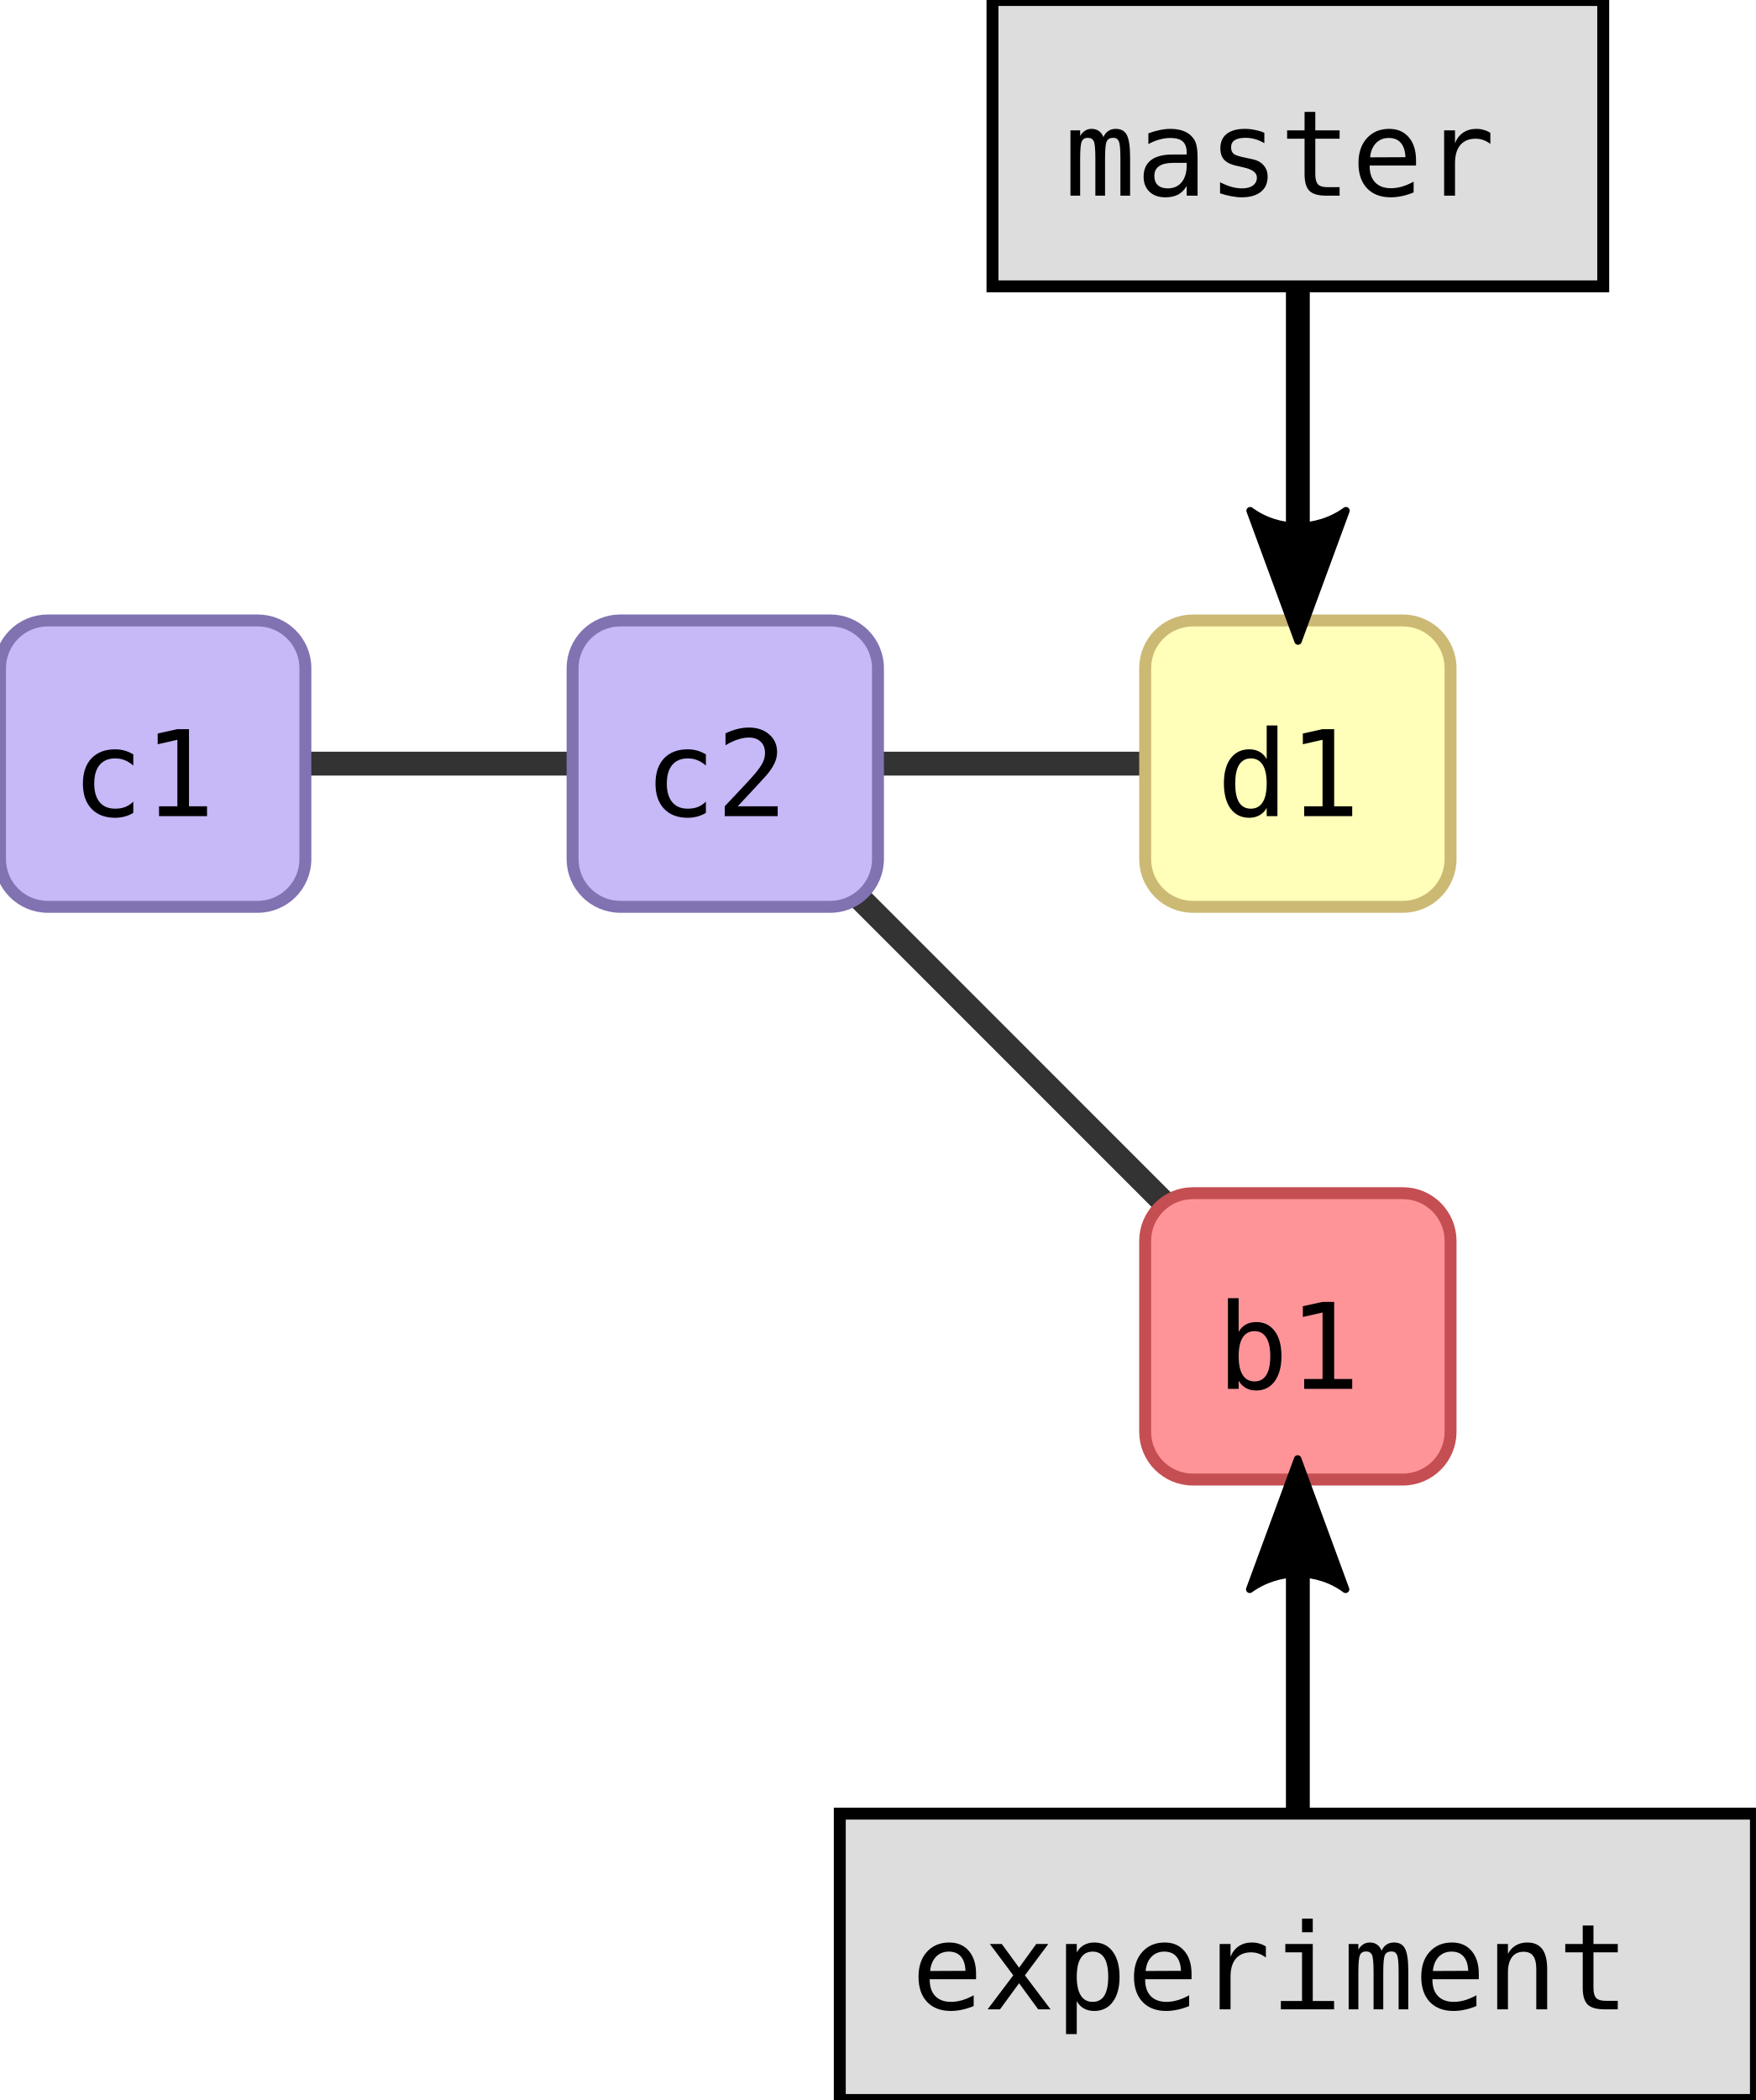
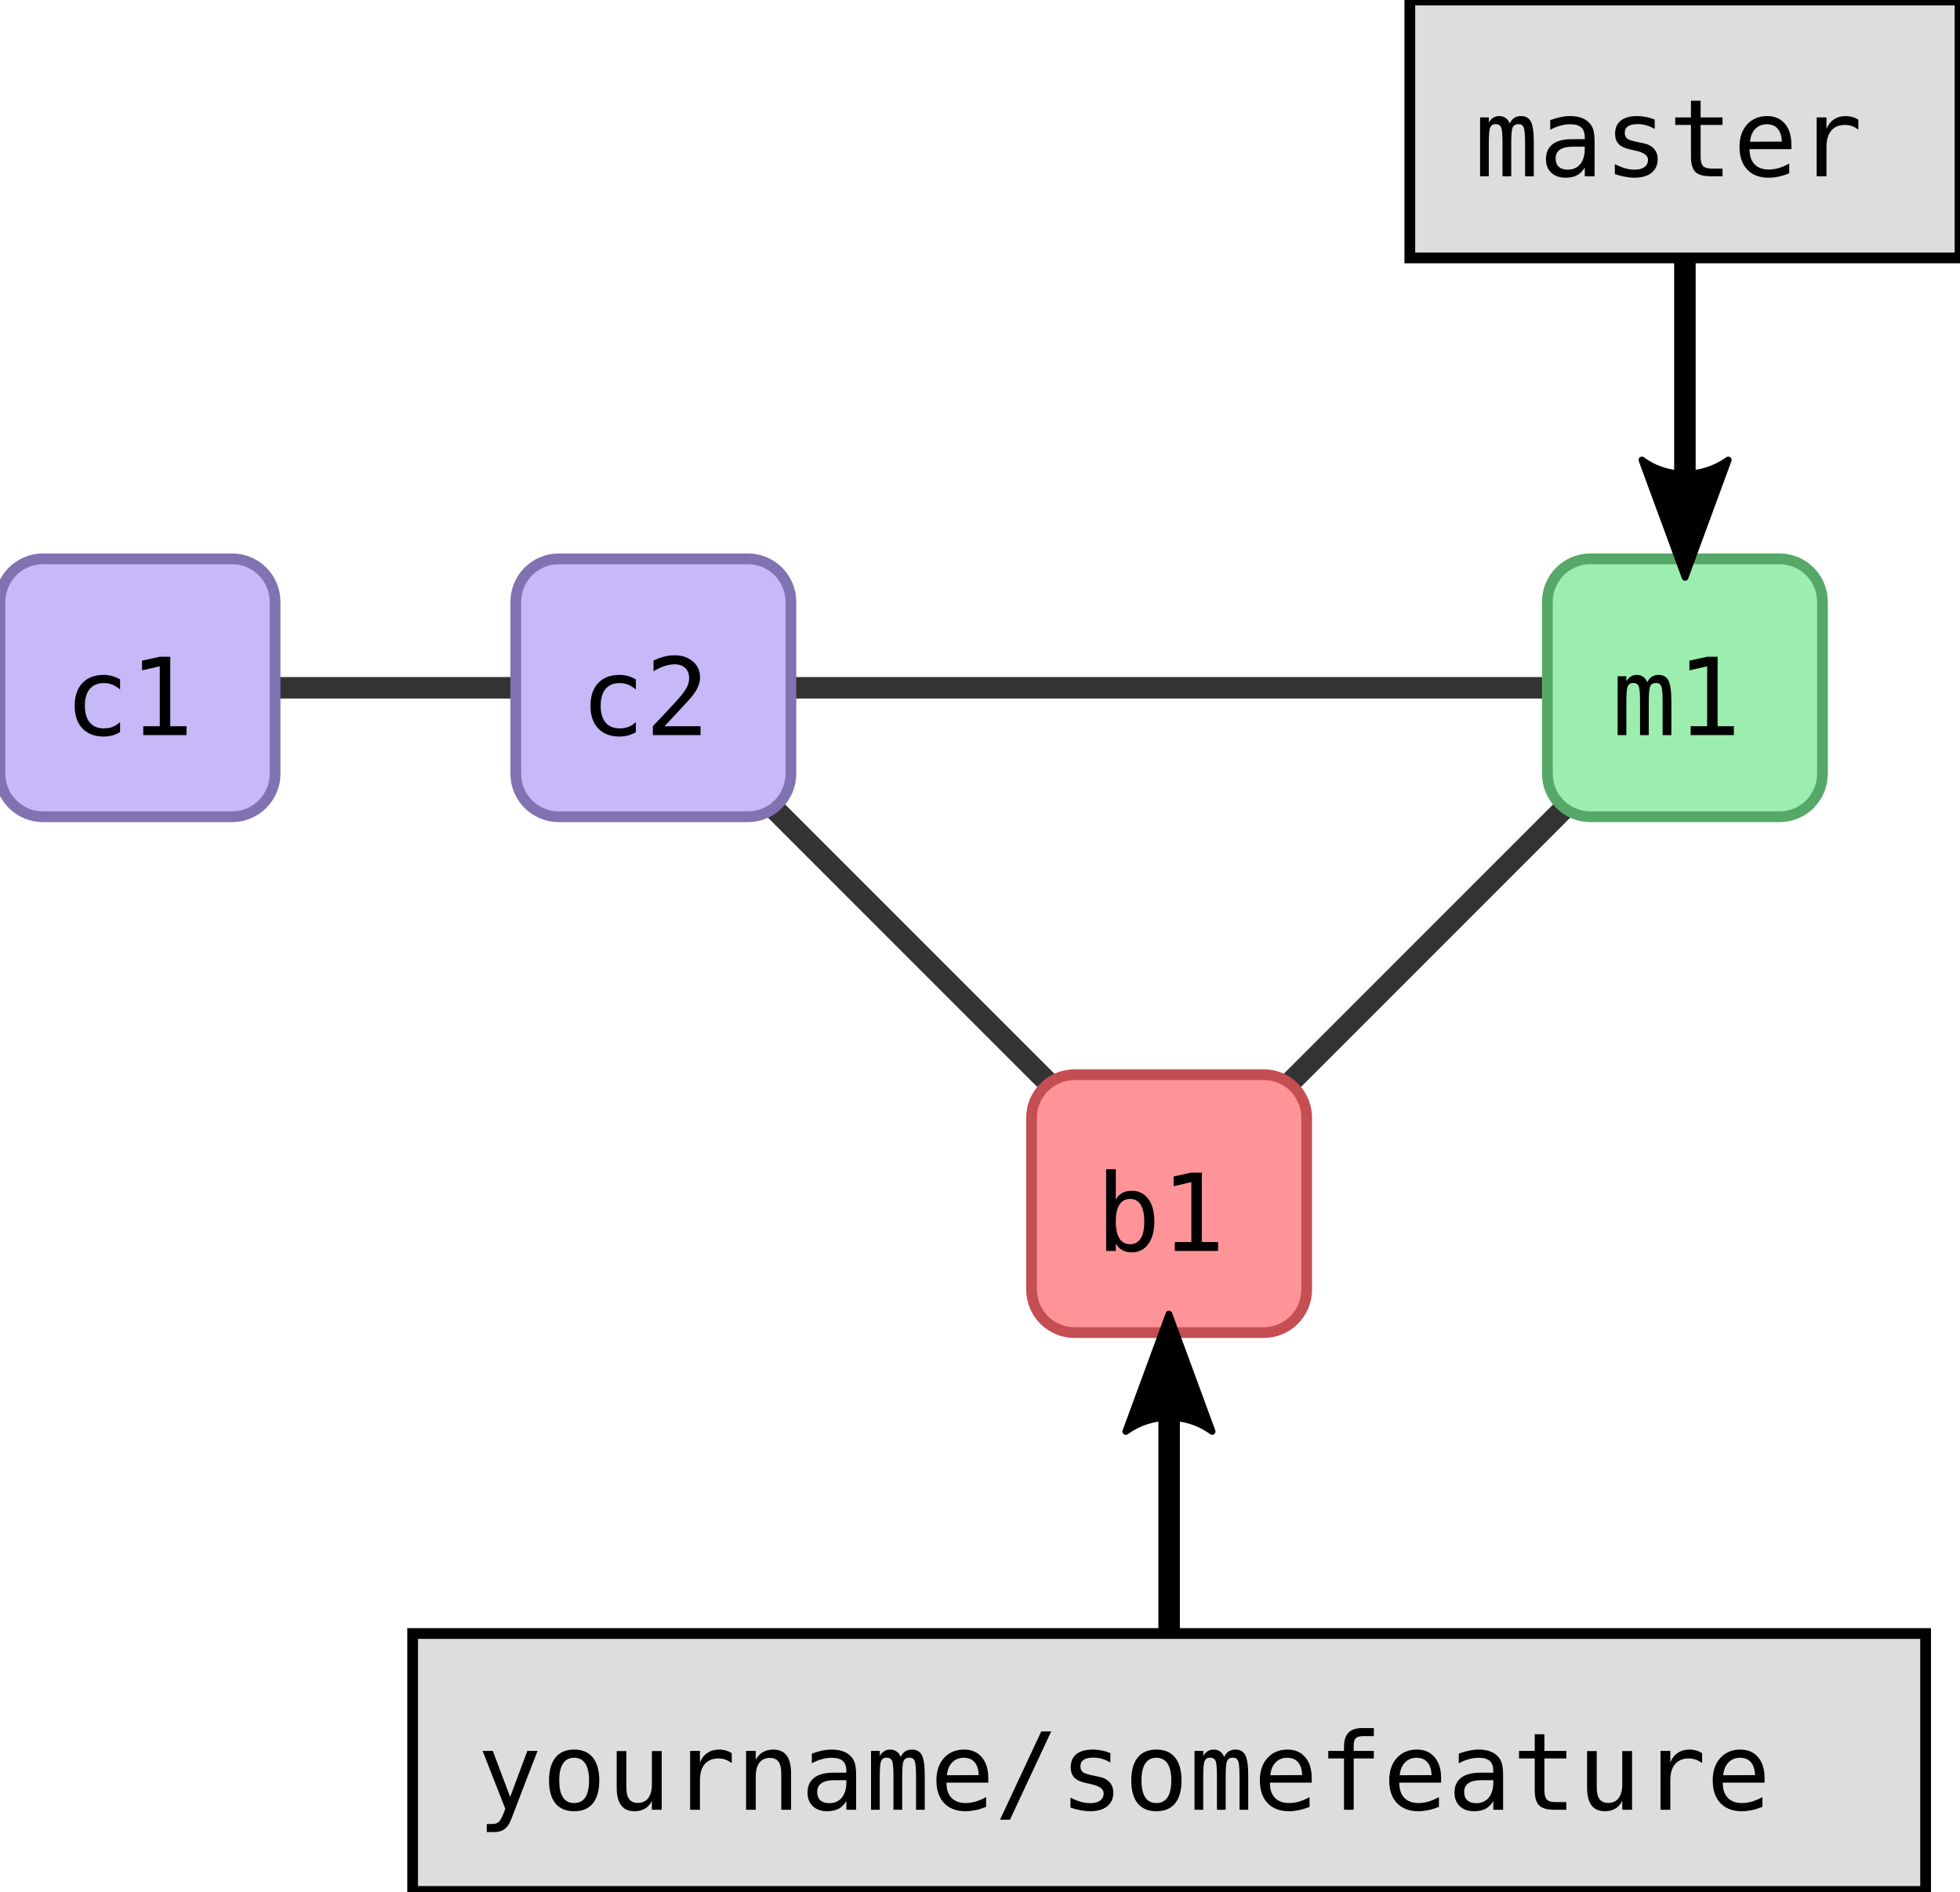
- <svg xmlns="http://www.w3.org/2000/svg" width="184.0" height="220.0" id="svg2" version="1.1">
+ <svg xmlns="http://www.w3.org/2000/svg" width="228.0" height="220.0" id="svg2" version="1.1">
  <defs id="defs4">
    <marker orient="auto" refY="0.0" refX="0.0" id="fullmarker" style="overflow:visible;">
      <path style="opacity:1.0;fill:#000000;stroke:#000000;fill-rule:evenodd;stroke-width:0.625;stroke-linejoin:round;" d="M 8.719,4.034 L -2.207,0.016 L 8.719,-4.002 C 6.973,-1.63 6.983,1.616 8.719,4.034 z " transform="scale(0.5) rotate(180) translate(0,0)" />
    </marker>
    <marker orient="auto" refY="0.0" refX="0.0" id="ghostmarker" style="overflow:visible;">
      <path style="opacity:0.2;fill:#000000;stroke:#000000;fill-rule:evenodd;stroke-width:0.625;stroke-linejoin:round;" d="M 8.719,4.034 L -2.207,0.016 L 8.719,-4.002 C 6.973,-1.63 6.983,1.616 8.719,4.034 z " transform="scale(0.5) rotate(180) translate(0,0)" />
    </marker>
  </defs>
  <g transform="translate(-0.0,65.0) rotate(0)" id="layer1">
+     <line x1="76.0" y1="15.0" x2="196.0" y2="15.0" style="stroke:#000000;                         stroke-width:2.5;                         stroke-opacity:0.8" />
+     <line x1="76.0" y1="15.0" x2="136.0" y2="75.0" style="stroke:#000000;                         stroke-width:2.5;                         stroke-opacity:0.8" />
    <line x1="16.0" y1="15.0" x2="76.0" y2="15.0" style="stroke:#000000;                         stroke-width:2.5;                         stroke-opacity:0.8" />
-     <line x1="76.0" y1="15.0" x2="136.0" y2="15.0" style="stroke:#000000;                         stroke-width:2.5;                         stroke-opacity:0.8" />
-     <line x1="76.0" y1="15.0" x2="136.0" y2="75.0" style="stroke:#000000;                         stroke-width:2.5;                         stroke-opacity:0.8" />
+     <line x1="136.0" y1="75.0" x2="196.0" y2="15.0" style="stroke:#000000;                         stroke-width:2.5;                         stroke-opacity:0.8" />
+     <rect style="fill:#c7b8f8;                         stroke:#8172B2;                         stroke-width:1.25;                         stroke-miterlimit:4;                         stroke-opacity:1.0;                         stroke-dasharray:none" width="32.0" height="30.0" x="60.0" y="0.0" ry="5.0" />
+     <text style="font-size:12.5px;                         font-style:normal;                         font-weight:normal;                         line-height:125%%;                         letter-spacing:0px;                         word-spacing:0px;                         fill:#000000;                         fill-opacity:1.0;                         stroke:none;                         font-family:DejaVu Sans Mono" x="67.5" y="20.5">c2</text>
+     <rect style="fill:#9beeae;                         stroke:#55A868;                         stroke-width:1.25;                         stroke-miterlimit:4;                         stroke-opacity:1.0;                         stroke-dasharray:none" width="32.0" height="30.0" x="180.0" y="0.0" ry="5.0" />
+     <text style="font-size:12.5px;                         font-style:normal;                         font-weight:normal;                         line-height:125%%;                         letter-spacing:0px;                         word-spacing:0px;                         fill:#000000;                         fill-opacity:1.0;                         stroke:none;                         font-family:DejaVu Sans Mono" x="187.5" y="20.5">m1</text>
    <rect style="fill:#c7b8f8;                         stroke:#8172B2;                         stroke-width:1.25;                         stroke-miterlimit:4;                         stroke-opacity:1.0;                         stroke-dasharray:none" width="32.0" height="30.0" x="0.0" y="0.0" ry="5.0" />
    <text style="font-size:12.5px;                         font-style:normal;                         font-weight:normal;                         line-height:125%%;                         letter-spacing:0px;                         word-spacing:0px;                         fill:#000000;                         fill-opacity:1.0;                         stroke:none;                         font-family:DejaVu Sans Mono" x="7.5" y="20.5">c1</text>
-     <rect style="fill:#c7b8f8;                         stroke:#8172B2;                         stroke-width:1.25;                         stroke-miterlimit:4;                         stroke-opacity:1.0;                         stroke-dasharray:none" width="32.0" height="30.0" x="60.0" y="0.0" ry="5.0" />
-     <text style="font-size:12.5px;                         font-style:normal;                         font-weight:normal;                         line-height:125%%;                         letter-spacing:0px;                         word-spacing:0px;                         fill:#000000;                         fill-opacity:1.0;                         stroke:none;                         font-family:DejaVu Sans Mono" x="67.5" y="20.5">c2</text>
    <rect style="fill:#ff9498;                         stroke:#C44E52;                         stroke-width:1.25;                         stroke-miterlimit:4;                         stroke-opacity:1.0;                         stroke-dasharray:none" width="32.0" height="30.0" x="120.0" y="60.0" ry="5.0" />
    <text style="font-size:12.5px;                         font-style:normal;                         font-weight:normal;                         line-height:125%%;                         letter-spacing:0px;                         word-spacing:0px;                         fill:#000000;                         fill-opacity:1.0;                         stroke:none;                         font-family:DejaVu Sans Mono" x="127.5" y="80.5">b1</text>
-     <rect style="fill:#ffffba;                         stroke:#CCB974;                         stroke-width:1.25;                         stroke-miterlimit:4;                         stroke-opacity:1.0;                         stroke-dasharray:none" width="32.0" height="30.0" x="120.0" y="0.0" ry="5.0" />
-     <text style="font-size:12.5px;                         font-style:normal;                         font-weight:normal;                         line-height:125%%;                         letter-spacing:0px;                         word-spacing:0px;                         fill:#000000;                         fill-opacity:1.0;                         stroke:none;                         font-family:DejaVu Sans Mono" x="127.5" y="20.5">d1</text>
    <path style="fill:none;                  stroke:#000000;                  stroke-width:2.5;                  stroke-linecap:butt;                  stroke-linejoin:miter;                  stroke-opacity:1.0;                  marker-end:url(#fullmarker);                  stroke-miterlimit:4;                  stroke-dasharray:none" d="M 136.0,140.0 136.0,90.6" />
-     <rect style="fill:#dddddd;                         stroke:#000000;                         stroke-width:1.25;                         stroke-miterlimit:4;                         stroke-opacity:1.0;                         stroke-dasharray:none" width="96.0" height="30.0" x="88.0" y="125.0" ry="0.0" />
-     <text style="font-size:12.5px;                         font-style:normal;                         font-weight:normal;                         line-height:125%%;                         letter-spacing:0px;                         word-spacing:0px;                         fill:#000000;                         fill-opacity:1.0;                         stroke:none;                         font-family:DejaVu Sans Mono" x="95.5" y="145.5">experiment</text>
-     <path style="fill:none;                  stroke:#000000;                  stroke-width:2.5;                  stroke-linecap:butt;                  stroke-linejoin:miter;                  stroke-opacity:1.0;                  marker-end:url(#fullmarker);                  stroke-miterlimit:4;                  stroke-dasharray:none" d="M 136.0,-50.0 136.0,-0.6" />
-     <rect style="fill:#dddddd;                         stroke:#000000;                         stroke-width:1.25;                         stroke-miterlimit:4;                         stroke-opacity:1.0;                         stroke-dasharray:none" width="64.0" height="30.0" x="104.0" y="-65.0" ry="0.0" />
-     <text style="font-size:12.5px;                         font-style:normal;                         font-weight:normal;                         line-height:125%%;                         letter-spacing:0px;                         word-spacing:0px;                         fill:#000000;                         fill-opacity:1.0;                         stroke:none;                         font-family:DejaVu Sans Mono" x="111.5" y="-44.5">master</text>
+     <rect style="fill:#dddddd;                         stroke:#000000;                         stroke-width:1.25;                         stroke-miterlimit:4;                         stroke-opacity:1.0;                         stroke-dasharray:none" width="176.0" height="30.0" x="48.0" y="125.0" ry="0.0" />
+     <text style="font-size:12.5px;                         font-style:normal;                         font-weight:normal;                         line-height:125%%;                         letter-spacing:0px;                         word-spacing:0px;                         fill:#000000;                         fill-opacity:1.0;                         stroke:none;                         font-family:DejaVu Sans Mono" x="55.5" y="145.5">yourname/somefeature</text>
+     <path style="fill:none;                  stroke:#000000;                  stroke-width:2.5;                  stroke-linecap:butt;                  stroke-linejoin:miter;                  stroke-opacity:1.0;                  marker-end:url(#fullmarker);                  stroke-miterlimit:4;                  stroke-dasharray:none" d="M 196.0,-50.0 196.0,-0.6" />
+     <rect style="fill:#dddddd;                         stroke:#000000;                         stroke-width:1.25;                         stroke-miterlimit:4;                         stroke-opacity:1.0;                         stroke-dasharray:none" width="64.0" height="30.0" x="164.0" y="-65.0" ry="0.0" />
+     <text style="font-size:12.5px;                         font-style:normal;                         font-weight:normal;                         line-height:125%%;                         letter-spacing:0px;                         word-spacing:0px;                         fill:#000000;                         fill-opacity:1.0;                         stroke:none;                         font-family:DejaVu Sans Mono" x="171.5" y="-44.5">master</text>
  </g>
</svg>
